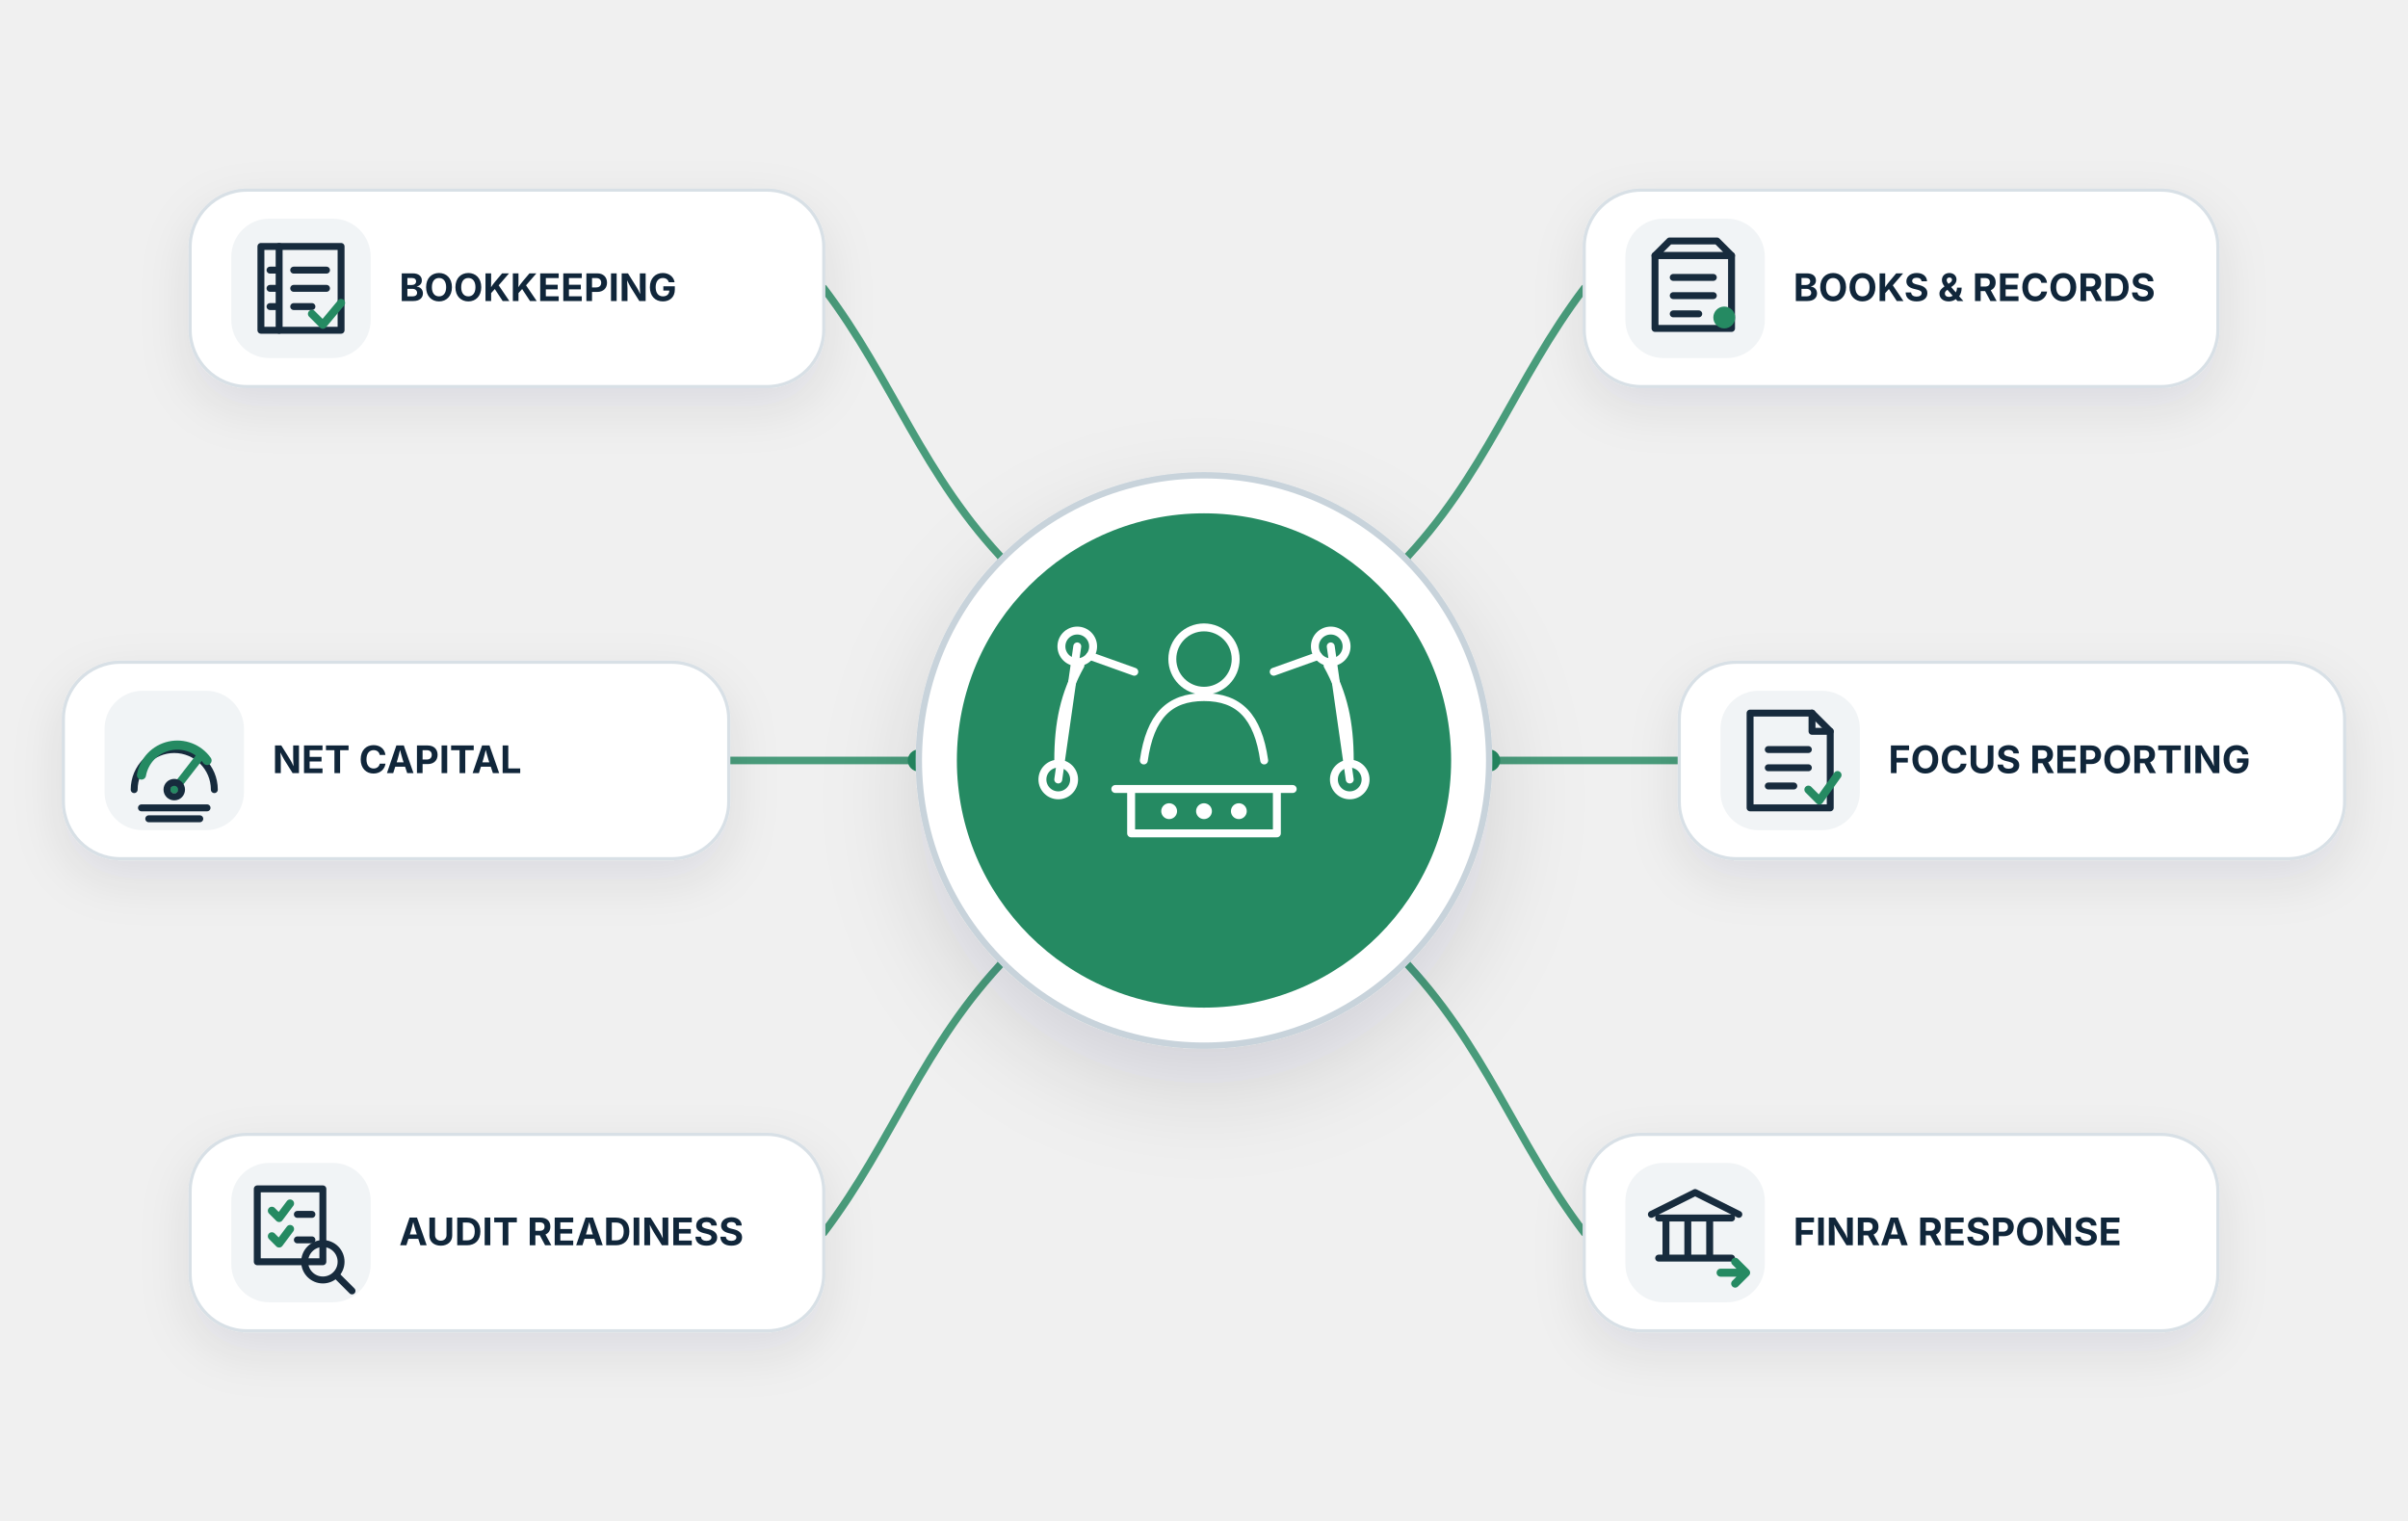
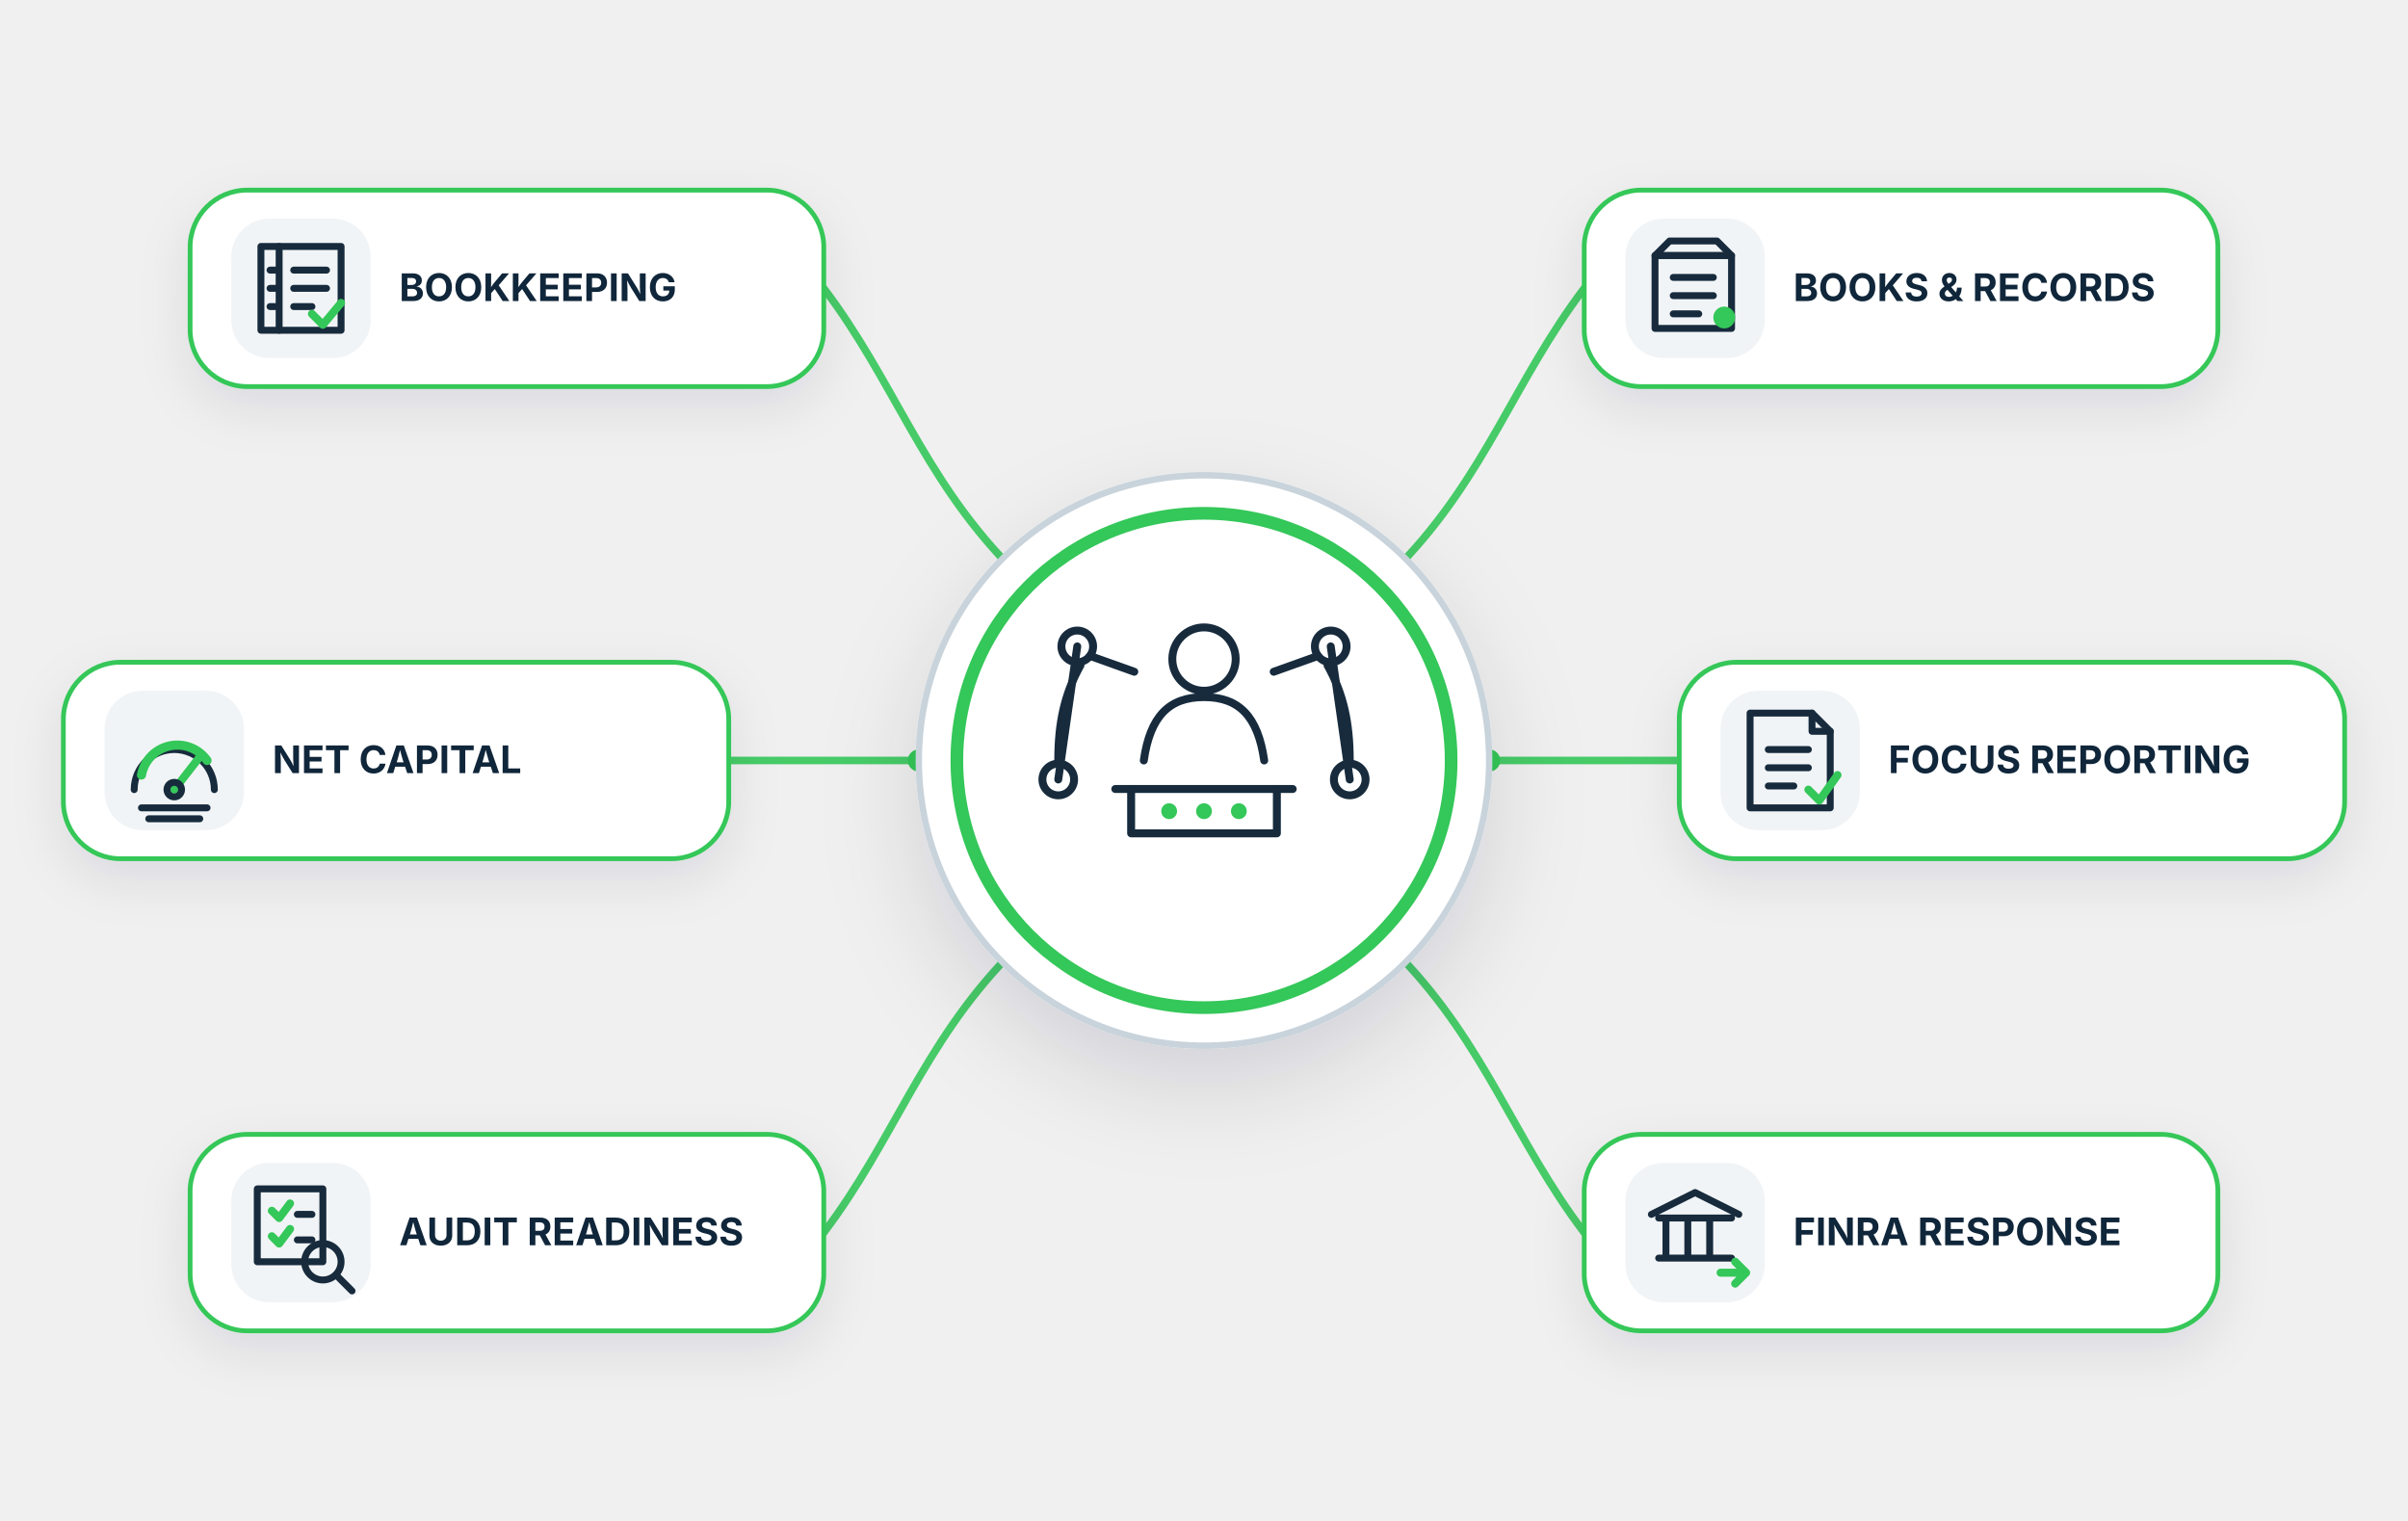
<svg xmlns="http://www.w3.org/2000/svg" width="760" height="480" viewBox="0 0 760 480" fill="none">
  <defs>
    <filter id="cardShadow" x="-25%" y="-45%" width="150%" height="190%">
      <feDropShadow dx="0" dy="6" stdDeviation="8" flood-color="#0F2235" flood-opacity="0.09" />
    </filter>
    <filter id="hubShadow" x="-30%" y="-30%" width="160%" height="170%">
      <feDropShadow dx="0" dy="12" stdDeviation="15" flood-color="#0F2235" flood-opacity="0.13" />
    </filter>
  </defs>
-   <g stroke="#258A62" stroke-width="2.4" stroke-linecap="round" opacity="0.82">
+   <g stroke="#34C759" stroke-width="2.4" stroke-linecap="round" opacity="0.9">
    <path d="M318 178C291 150 282 120 260 91" />
    <path d="M442 178C469 150 478 120 500 91" />
    <path d="M290 240H230" />
    <path d="M470 240H530" />
    <path d="M318 302C291 330 282 360 260 389" />
    <path d="M442 302C469 330 478 360 500 389" />
  </g>
-   <g fill="#258A62">
+   <g fill="#34C759">
    <circle cx="318" cy="178" r="3.5" />
    <circle cx="442" cy="178" r="3.5" />
    <circle cx="290" cy="240" r="3.5" />
    <circle cx="470" cy="240" r="3.5" />
    <circle cx="318" cy="302" r="3.5" />
    <circle cx="442" cy="302" r="3.5" />
  </g>
-   <g filter="url(#cardShadow)" fill="white" stroke="#D8E0E6">
+   <g filter="url(#cardShadow)" fill="white" stroke="#34C759" stroke-width="1.5">
    <rect x="60" y="60" width="200" height="62" rx="18" />
    <rect x="500" y="60" width="200" height="62" rx="18" />
    <rect x="20" y="209" width="210" height="62" rx="18" />
    <rect x="530" y="209" width="210" height="62" rx="18" />
    <rect x="60" y="358" width="200" height="62" rx="18" />
    <rect x="500" y="358" width="200" height="62" rx="18" />
  </g>
  <g fill="#F1F4F6">
    <rect x="73" y="69" width="44" height="44" rx="12" />
    <rect x="513" y="69" width="44" height="44" rx="12" />
    <rect x="33" y="218" width="44" height="44" rx="12" />
    <rect x="543" y="218" width="44" height="44" rx="12" />
    <rect x="73" y="367" width="44" height="44" rx="12" />
    <rect x="513" y="367" width="44" height="44" rx="12" />
  </g>
  <g stroke="#172B3D" stroke-width="1.9" stroke-linecap="round" stroke-linejoin="round">
    <g transform="translate(-14.25 -13.65) scale(1.15)">
      <path d="M84 79.5H106V102.5H84V79.5Z" />
      <path d="M89 79.5V102.5M93 86H102M93 91H102M93 96H98" />
      <path d="M86.5 86H88M86.5 91H88M86.5 96H88" />
-       <path d="M98 98L101 101L106 95" stroke="#258A62" stroke-width="2.2" />
+       <path d="M98 98L101 101L106 95" stroke="#34C759" stroke-width="2.2" />
    </g>
    <g transform="translate(-80.25 -13.65) scale(1.15)">
      <path d="M524 82H545V102H524V82Z" />
      <path d="M528 78H541L545 82H524L528 78Z" />
      <path d="M529 88H540M529 93H540M529 98H536" />
-       <circle cx="543" cy="99" r="3" fill="#258A62" stroke="none" />
+       <circle cx="543" cy="99" r="3" fill="#34C759" stroke="none" />
    </g>
    <g transform="translate(-8.25 -36) scale(1.15)">
      <path d="M44 248A11 11 0 0 1 66 248" />
-       <path d="M46 244A10 10 0 0 1 64 240" stroke="#258A62" stroke-width="2.5" />
-       <path d="M55 248L62 239" stroke="#258A62" stroke-width="2.2" />
+       <path d="M46 244A10 10 0 0 1 64 240" stroke="#34C759" stroke-width="2.5" />
+       <path d="M55 248L62 239" stroke="#34C759" stroke-width="2.2" />
      <circle cx="55" cy="248" r="2" />
      <path d="M46 253H64M48 256H62" />
    </g>
    <g transform="translate(-84.75 -36) scale(1.15)">
      <path d="M554 227H571L576 232V253H554V227Z" />
      <path d="M571 227V232H576M559 237H570M559 242H570M559 247H566" />
-       <path d="M570 248L573 251L578 244" stroke="#258A62" stroke-width="2.2" />
+       <path d="M570 248L573 251L578 244" stroke="#34C759" stroke-width="2.2" />
    </g>
    <g transform="translate(-14.25 -58.35) scale(1.15)">
      <path d="M83 377H101V397H83V377Z" />
      <path d="M94 384H98M94 391H98" />
-       <path d="M87 383L89 385L92 381M87 390L89 392L92 388" stroke="#258A62" stroke-width="2.2" />
+       <path d="M87 383L89 385L92 381M87 390L89 392L92 388" stroke="#34C759" stroke-width="2.2" />
      <circle cx="101" cy="397" r="5" />
      <path d="M105 401L109 405" />
    </g>
    <g transform="translate(-80.25 -58.35) scale(1.15)">
      <path d="M523 384L535 378L547 384M525 385H545M527 386V395M533 386V395M539 386V395M545 396H525" />
-       <path d="M542 400H549M546 397L549 400L546 403" stroke="#258A62" stroke-width="2.2" />
+       <path d="M542 400H549M546 397L549 400L546 403" stroke="#34C759" stroke-width="2.2" />
    </g>
  </g>
  <g font-family="Inter, Arial, sans-serif" font-size="12" font-weight="700" fill="#10263A">
    <text x="126" y="95">BOOKKEEPING</text>
    <text x="566" y="95">BOOKS &amp; RECORDS</text>
    <text x="86" y="244">NET CAPITAL</text>
    <text x="596" y="244">FOCUS REPORTING</text>
    <text x="126" y="393">AUDIT READINESS</text>
    <text x="566" y="393">FINRA RESPONSE</text>
  </g>
  <g filter="url(#hubShadow)">
    <circle cx="380" cy="240" r="90" fill="white" stroke="#C8D3DB" stroke-width="2" />
  </g>
-   <circle cx="380" cy="240" r="78" fill="#258A62" />
-   <g stroke="white" stroke-width="2.5" stroke-linecap="round" stroke-linejoin="round">
+   <circle cx="380" cy="240" r="78" fill="white" stroke="#34C759" stroke-width="4" />
+   <g stroke="#172B3D" stroke-width="2.5" stroke-linecap="round" stroke-linejoin="round">
    <circle cx="380" cy="208" r="10" />
    <path d="M361 240C363 226 369 220 380 220C391 220 397 226 399 240" />
    <path d="M341 210C336 219 334 228 334 240M419 210C424 219 426 228 426 240" />
    <path d="M344 207L358 212M416 207L402 212" />
    <circle cx="340" cy="204" r="5" />
    <circle cx="420" cy="204" r="5" />
    <circle cx="334" cy="246" r="5" />
    <circle cx="426" cy="246" r="5" />
    <path d="M340 204L334 246M420 204L426 246" />
    <path d="M352 249H408" />
    <path d="M357 249V263H403V249" />
  </g>
-   <g fill="white">
+   <g fill="#34C759">
    <circle cx="369" cy="256" r="2.5" />
    <circle cx="380" cy="256" r="2.5" />
    <circle cx="391" cy="256" r="2.5" />
  </g>
</svg>
